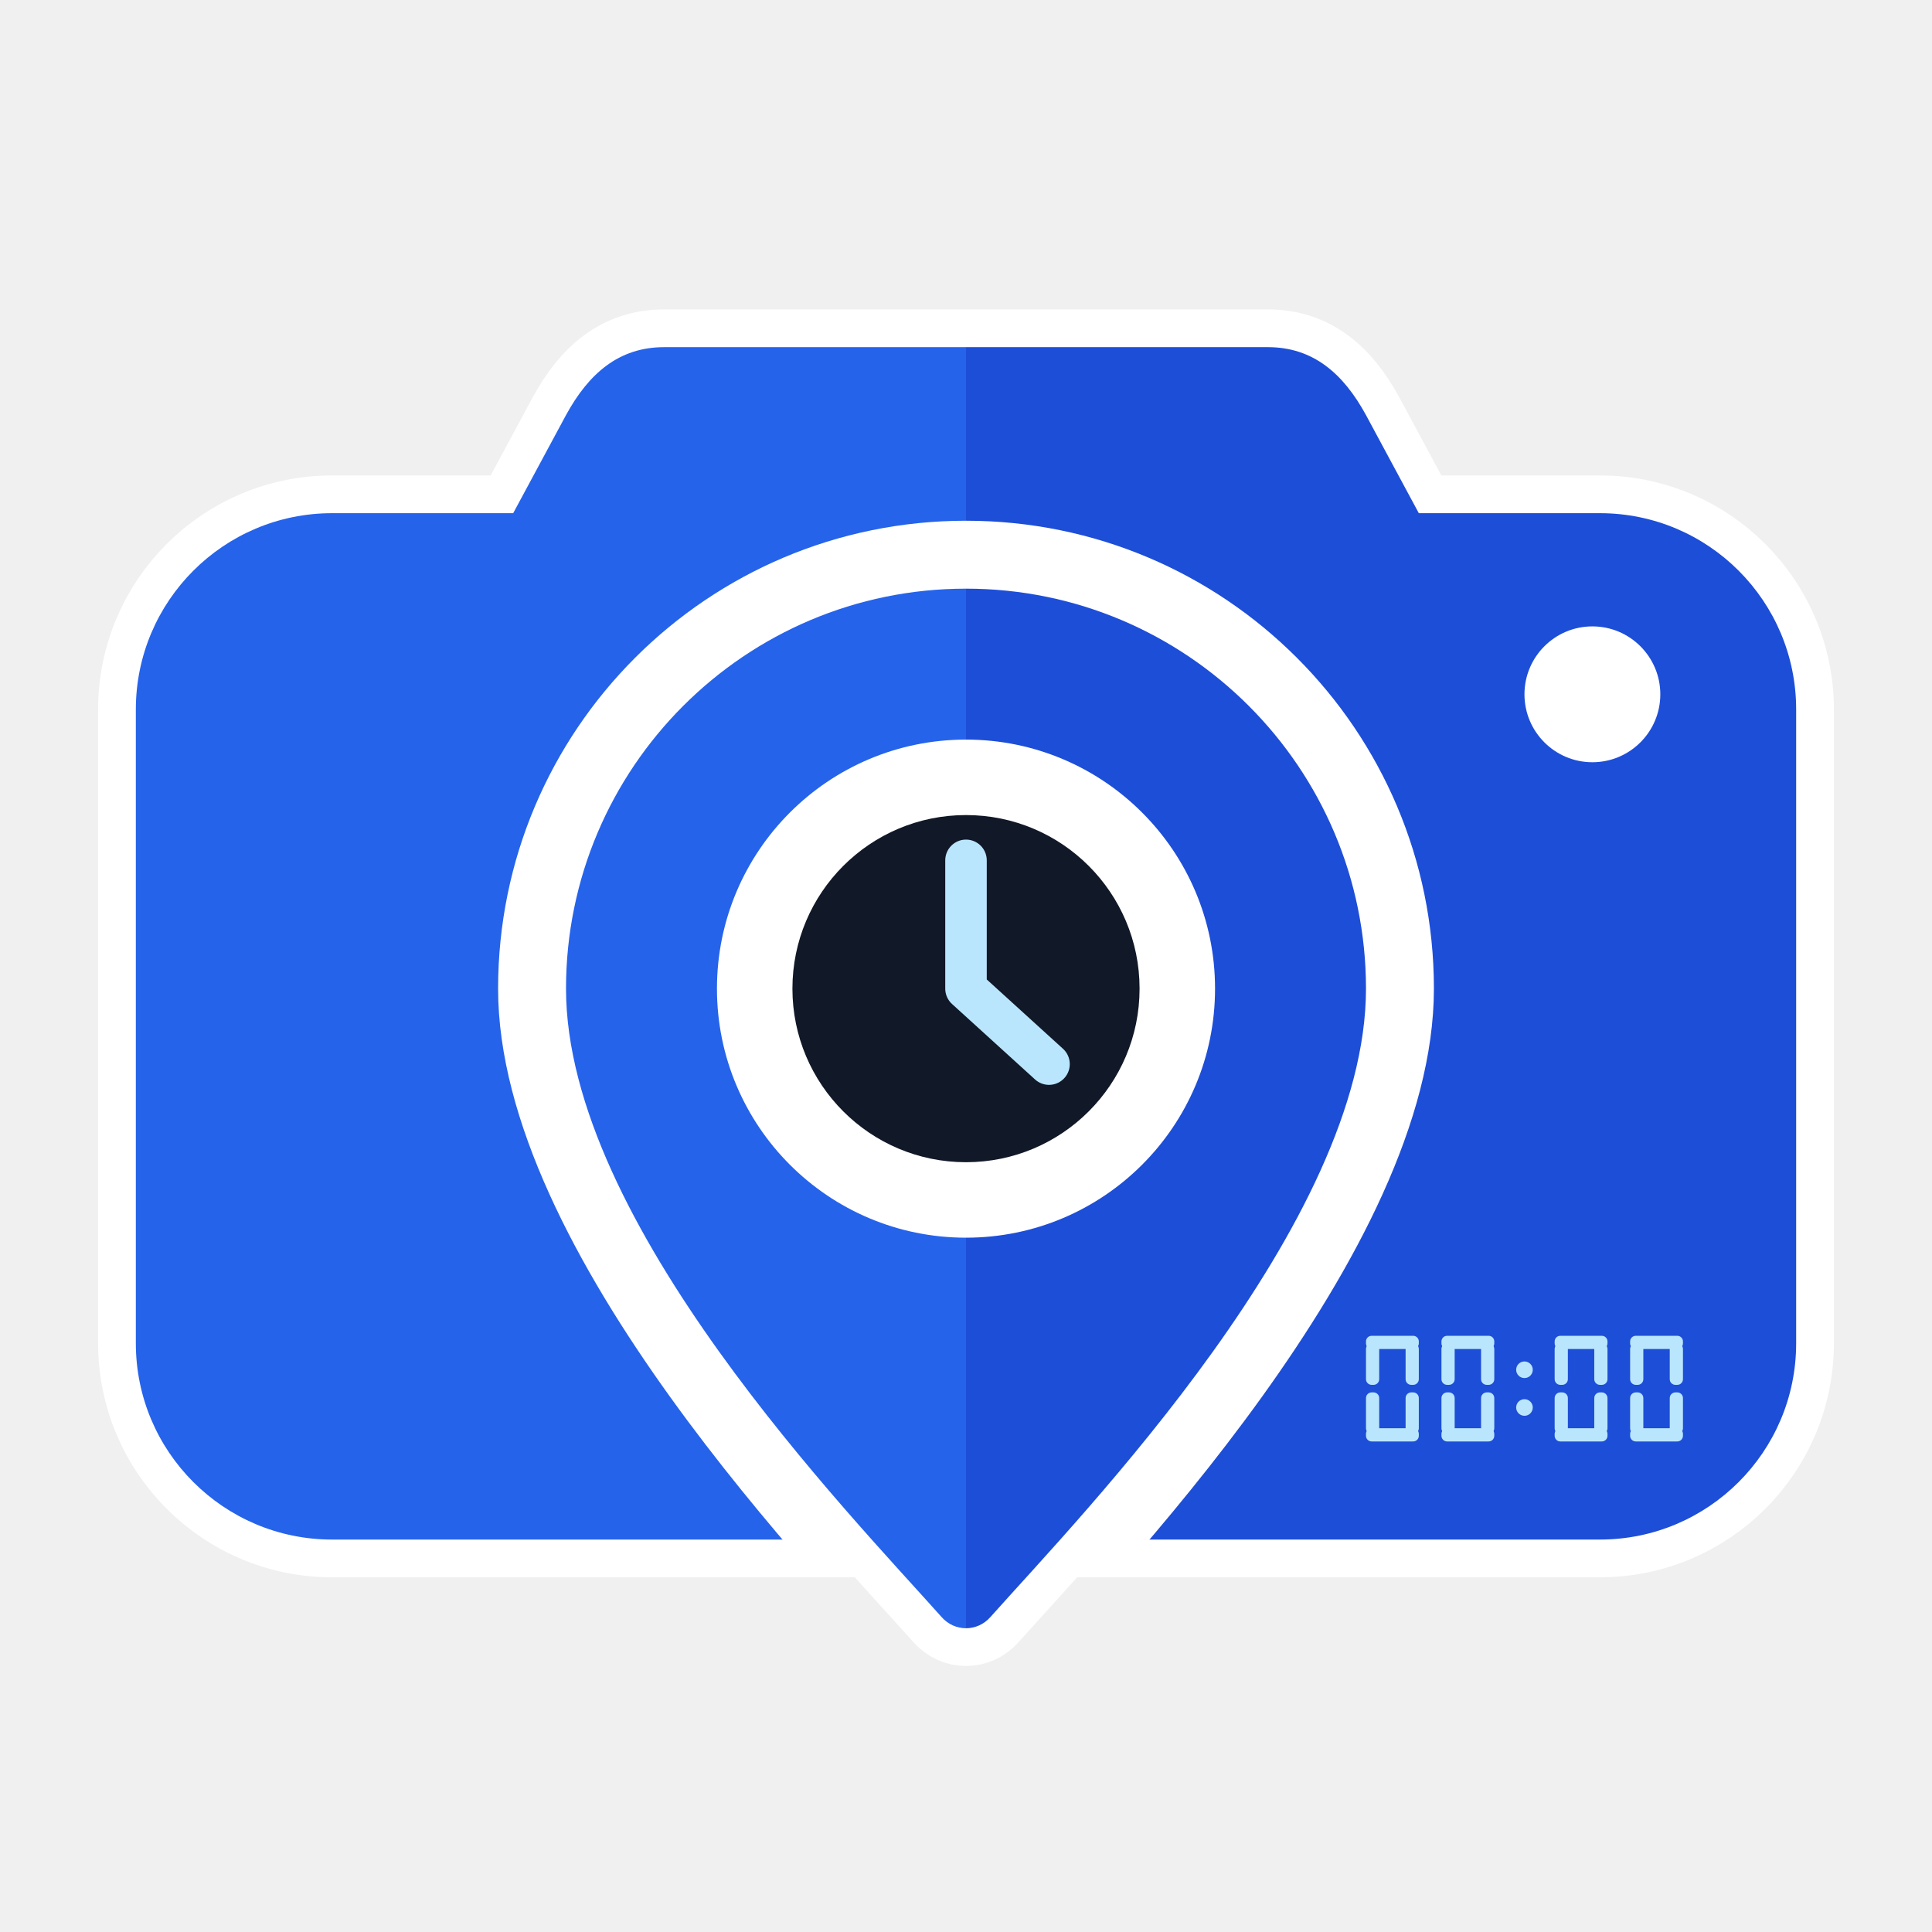
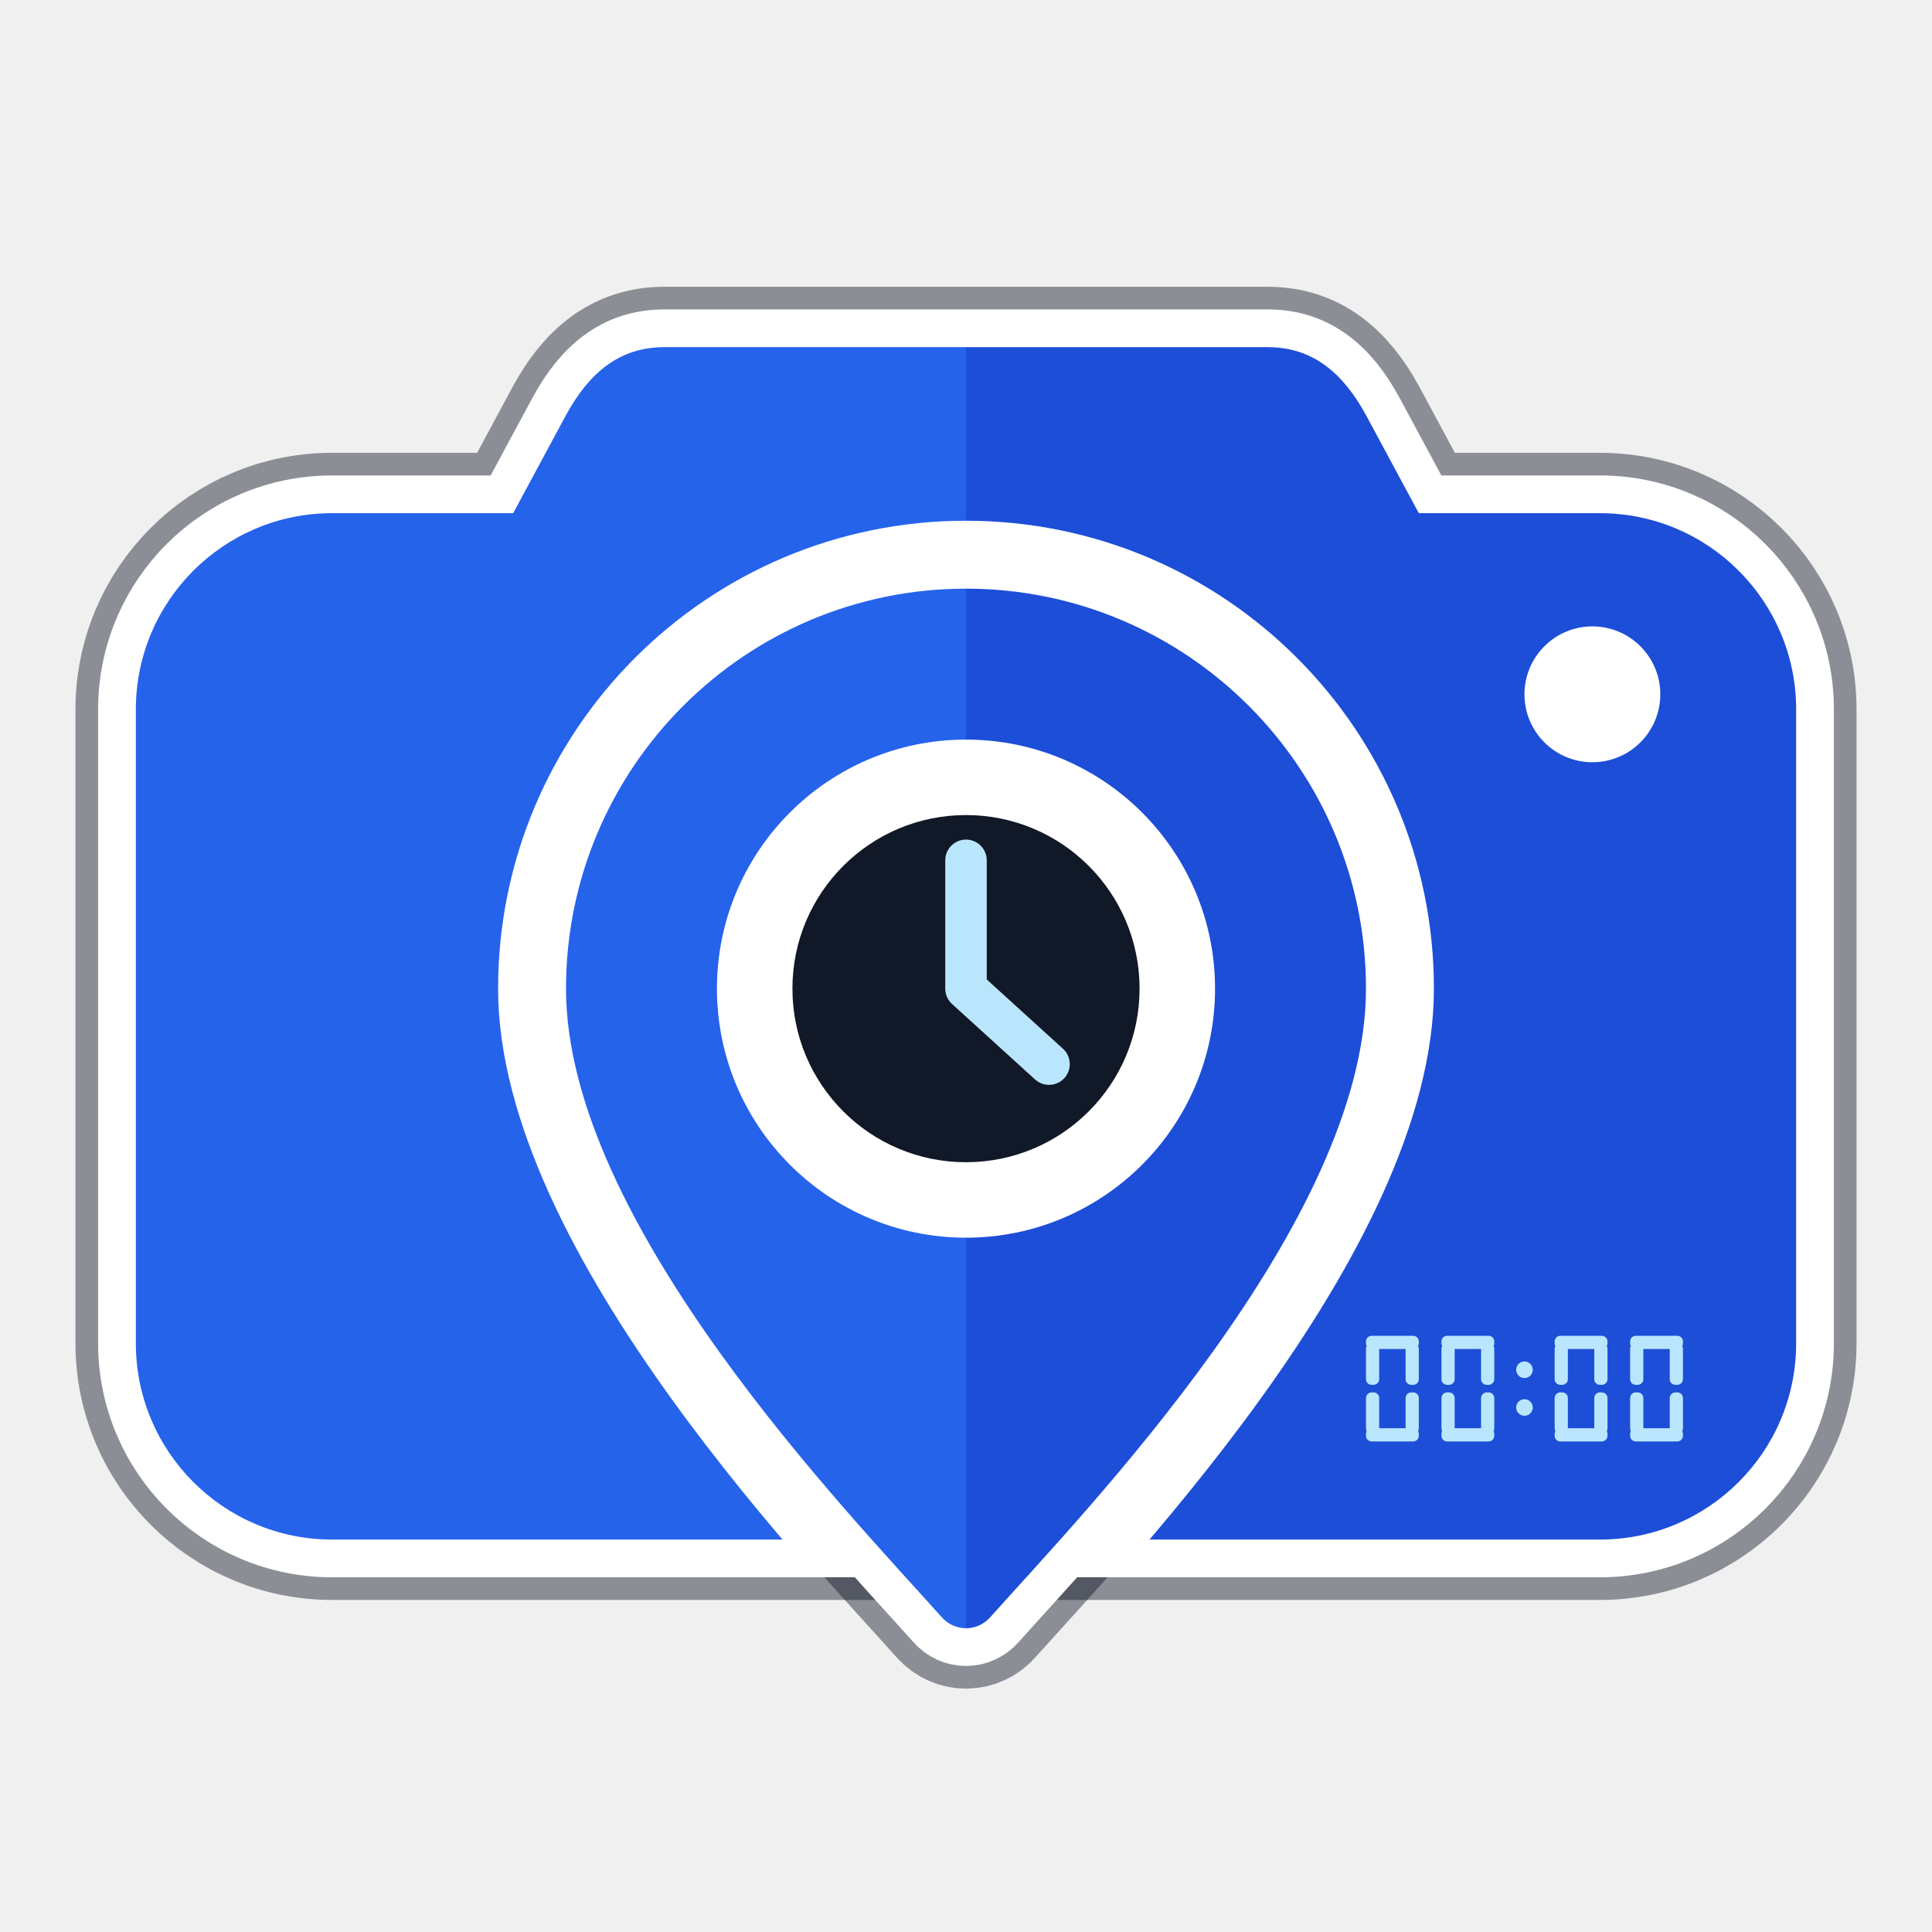
<svg xmlns="http://www.w3.org/2000/svg" viewBox="0 0 512 512" width="512" height="512">
  <defs>
    <linearGradient id="spotcam-split" x1="0%" y1="0%" x2="100%" y2="0%">
      <stop offset="50%" stop-color="#2563EB" />
      <stop offset="50%" stop-color="#1D4ED8" />
    </linearGradient>
    <mask id="pin-cutout">
      <rect width="512" height="512" fill="white" />
      <path d="M 256 138 C 187.5 138 132 193.5 132 262 C 132 332 216 418 245 450 C 251 456.5 261 456.5 267 450 C 296 418 380 332 380 262 C 380 193.5 324.5 138 256 138 Z" fill="black" />
    </mask>
  </defs>
+   <g fill="#111827" stroke="#111827" stroke-opacity="0.45" stroke-width="32" stroke-linejoin="round" stroke-linecap="round">
+     <path d="       M 176 92       L 336 92       C 348 92 356 99 362 110       L 376 136       L 424 136       C 452.7 136 476 159.3 476 188       L 476 356       C 476 384.7 452.7 408 424 408       L 88 408       C 59.3 408 36 384.7 36 356       L 36 188       C 36 159.3 59.3 136 88 136       L 136 136       L 150 110       C 156 99 164 92 176 92 Z" />
+     <path d="       M 256 156       C 197.5 156 150 203.5 150 262       C 150 324 225 401 249.5 428.5       C 253 432.5 259 432.5 262.5 428.5       C 287 401 362 324 362 262       C 362 203.5 314.5 156 256 156 Z" />
+   </g>
  <g stroke="#FFFFFF" stroke-width="20" stroke-linejoin="round" stroke-linecap="round">
    <path fill="#FFFFFF" d="       M 176 92       L 336 92       C 348 92 356 99 362 110       L 376 136       L 424 136       C 452.7 136 476 159.3 476 188       L 476 356       C 476 384.7 452.7 408 424 408       L 88 408       C 59.3 408 36 384.7 36 356       L 36 188       C 36 159.3 59.3 136 88 136       L 136 136       L 150 110       C 156 99 164 92 176 92 Z" />
    <path fill="#FFFFFF" d="       M 256 156       C 197.5 156 150 203.5 150 262       C 150 324 225 401 249.5 428.5       C 253 432.5 259 432.5 262.5 428.5       C 287 401 362 324 362 262       C 362 203.5 314.5 156 256 156 Z" />
  </g>
  <path fill="url(#spotcam-split)" mask="url(#pin-cutout)" d="     M 176 92     L 336 92     C 348 92 356 99 362 110     L 376 136     L 424 136     C 452.7 136 476 159.3 476 188     L 476 356     C 476 384.7 452.7 408 424 408     L 88 408     C 59.3 408 36 384.7 36 356     L 36 188     C 36 159.3 59.3 136 88 136     L 136 136     L 150 110     C 156 99 164 92 176 92 Z" />
  <circle cx="422" cy="184" r="18" fill="#FFFFFF" />
  <g fill="#BAE6FD" transform="translate(362, 354)">
    <rect x="0" y="0" width="14" height="3.5" rx="1.5" />
    <rect x="0" y="24.5" width="14" height="3.5" rx="1.5" />
    <rect x="0" y="2" width="3.5" height="11" rx="1.5" />
    <rect x="10.5" y="2" width="3.5" height="11" rx="1.5" />
    <rect x="0" y="15" width="3.5" height="11" rx="1.5" />
    <rect x="10.5" y="15" width="3.5" height="11" rx="1.5" />
    <g transform="translate(20, 0)">
      <rect x="0" y="0" width="14" height="3.5" rx="1.5" />
      <rect x="0" y="24.5" width="14" height="3.5" rx="1.5" />
      <rect x="0" y="2" width="3.5" height="11" rx="1.5" />
      <rect x="10.5" y="2" width="3.5" height="11" rx="1.5" />
      <rect x="0" y="15" width="3.5" height="11" rx="1.5" />
      <rect x="10.5" y="15" width="3.5" height="11" rx="1.5" />
    </g>
    <circle cx="42" cy="9" r="2.2" />
    <circle cx="42" cy="19" r="2.2" />
    <g transform="translate(50, 0)">
      <rect x="0" y="0" width="14" height="3.5" rx="1.5" />
      <rect x="0" y="24.5" width="14" height="3.5" rx="1.5" />
      <rect x="0" y="2" width="3.5" height="11" rx="1.5" />
      <rect x="10.5" y="2" width="3.5" height="11" rx="1.5" />
      <rect x="0" y="15" width="3.5" height="11" rx="1.5" />
      <rect x="10.5" y="15" width="3.5" height="11" rx="1.5" />
    </g>
    <g transform="translate(70, 0)">
      <rect x="0" y="0" width="14" height="3.5" rx="1.5" />
      <rect x="0" y="24.5" width="14" height="3.5" rx="1.5" />
      <rect x="0" y="2" width="3.5" height="11" rx="1.5" />
      <rect x="10.5" y="2" width="3.5" height="11" rx="1.5" />
      <rect x="0" y="15" width="3.5" height="11" rx="1.5" />
      <rect x="10.5" y="15" width="3.5" height="11" rx="1.5" />
    </g>
  </g>
  <path fill="url(#spotcam-split)" d="     M 256 156     C 197.5 156 150 203.5 150 262     C 150 324 225 401 249.5 428.5     C 253 432.5 259 432.5 262.5 428.5     C 287 401 362 324 362 262     C 362 203.5 314.5 156 256 156 Z" />
  <circle cx="256" cy="262" r="66" fill="#FFFFFF" />
  <circle cx="256" cy="262" r="46" fill="#111827" />
  <path d="M 256 228 L 256 262 L 278 282" fill="none" stroke="#BAE6FD" stroke-width="11" stroke-linecap="round" stroke-linejoin="round" />
</svg>
